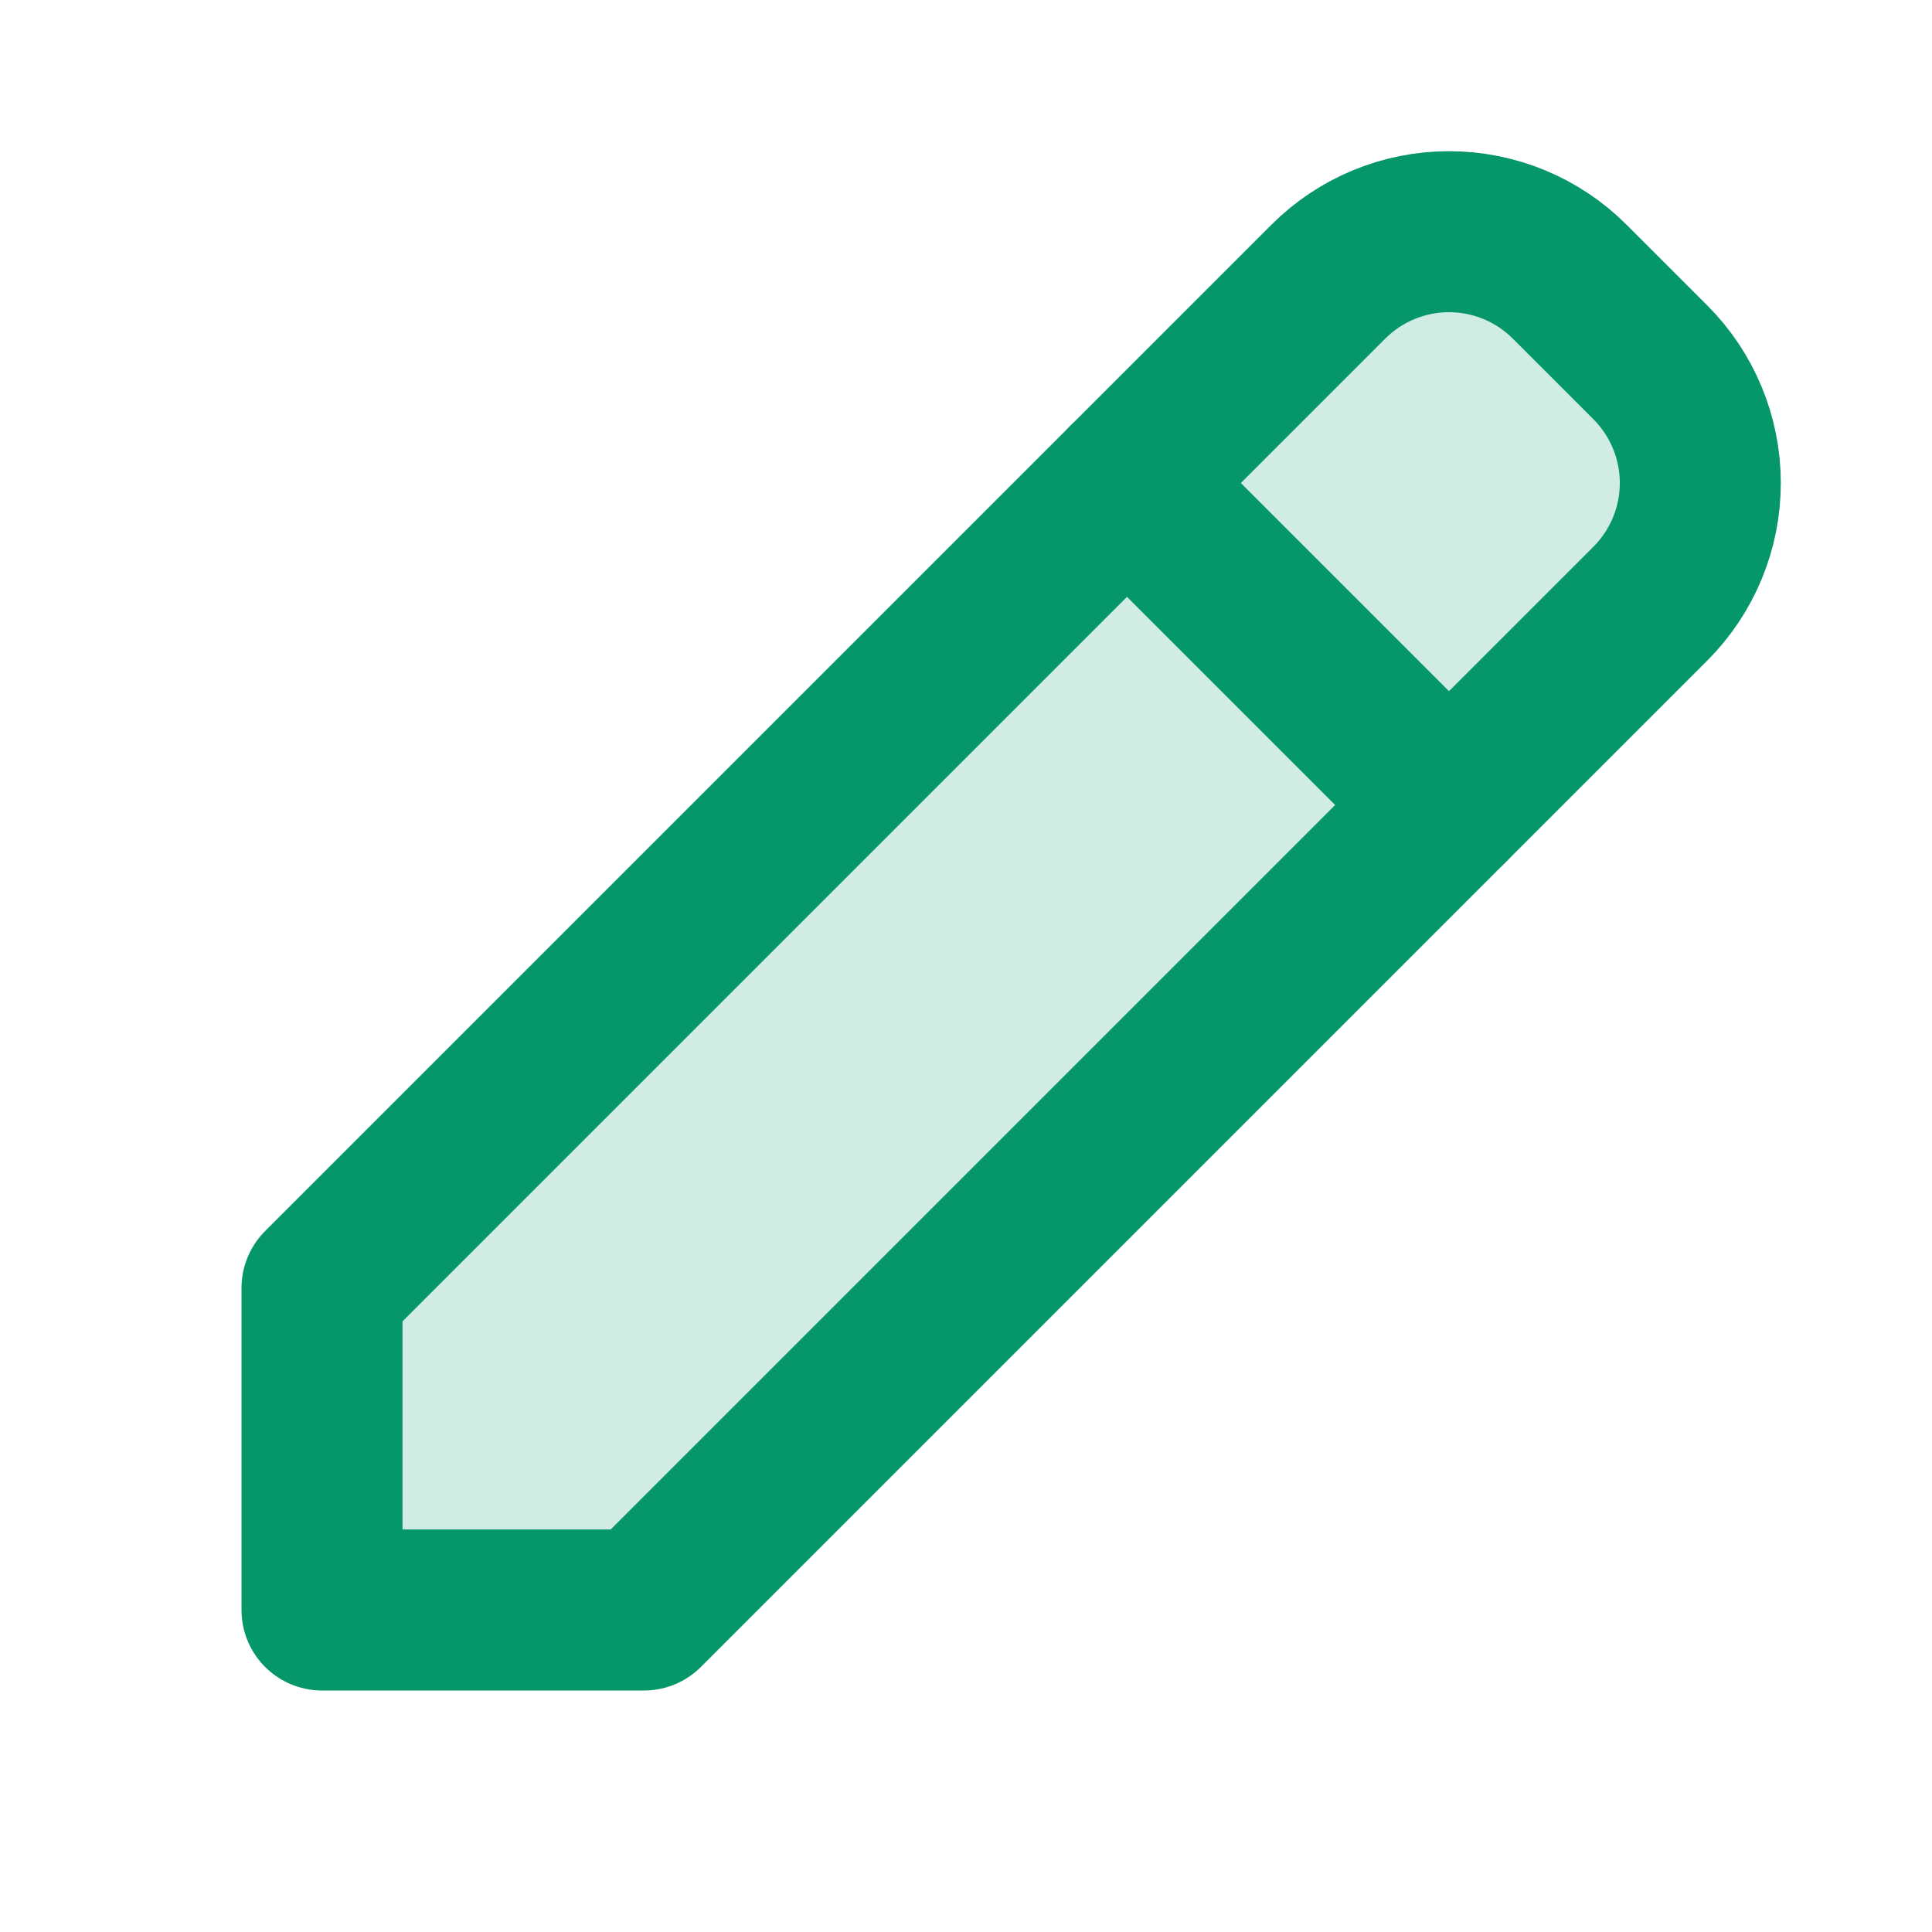
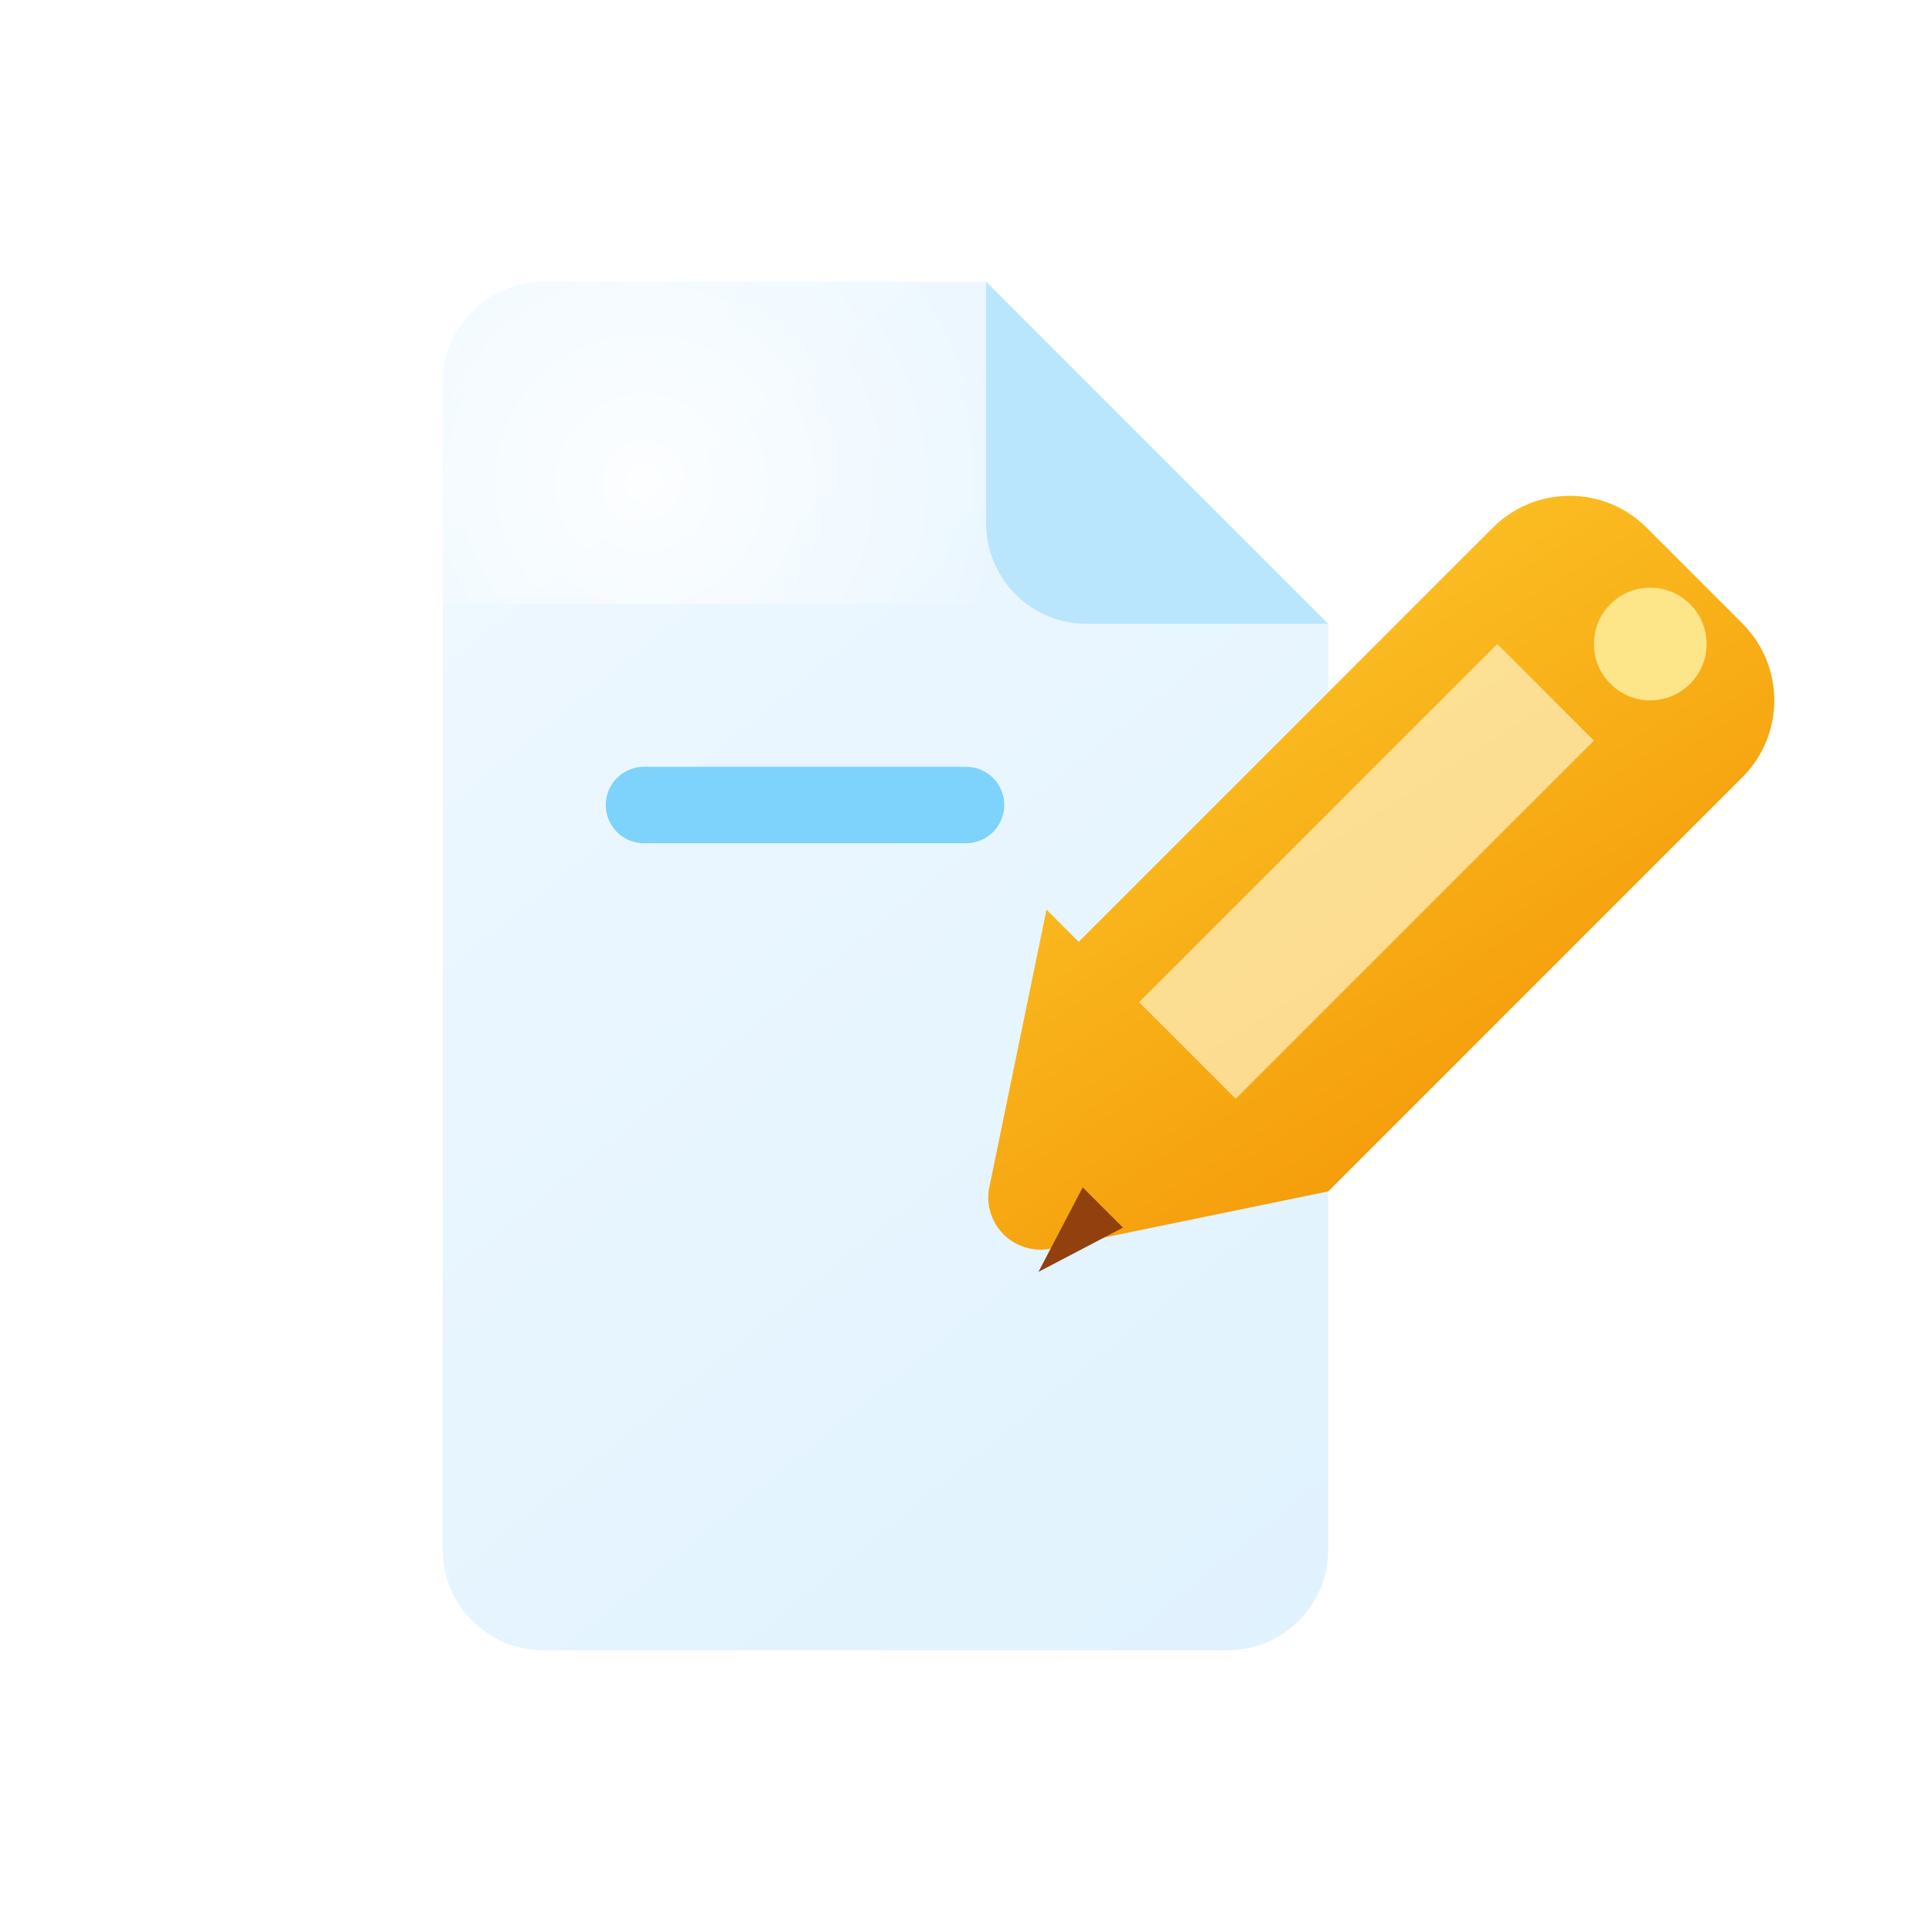
- <svg xmlns="http://www.w3.org/2000/svg" width="12" height="12" viewBox="0 0 12 12" fill="none" stroke="#059669" stroke-width="1" stroke-linecap="round" stroke-linejoin="round">
-   <path d="M8.25 1.75a1.06 1.06 0 0 1 1.5 0l.5.5a1.06 1.06 0 0 1 0 1.5L4 10H2V8z" fill="#059669" fill-opacity="0.18" />
-   <path d="M7 3l2 2" />
+ <svg xmlns="http://www.w3.org/2000/svg" width="48" height="48" viewBox="0 0 48 48" fill="none">
+   <defs>
+     <linearGradient id="doc" x1="10" y1="6" x2="36" y2="38" gradientUnits="userSpaceOnUse">
+       <stop offset="0" stop-color="#F0F9FF" />
+       <stop offset="1" stop-color="#E0F2FE" />
+     </linearGradient>
+     <linearGradient id="pen" x1="27" y1="18" x2="41" y2="40" gradientUnits="userSpaceOnUse">
+       <stop offset="0" stop-color="#FBBF24" />
+       <stop offset="0.5" stop-color="#F59E0B" />
+       <stop offset="1" stop-color="#D97706" />
+     </linearGradient>
+     <radialGradient id="sheen" cx="16" cy="12" r="9" gradientUnits="userSpaceOnUse">
+       <stop offset="0" stop-color="#FFFFFF" stop-opacity="0.85" />
+       <stop offset="1" stop-color="#FFFFFF" stop-opacity="0" />
+     </radialGradient>
+   </defs>
+   <path d="M11 9.5A2.5 2.5 0 0 1 13.5 7h11L33 15.5v23A2.5 2.5 0 0 1 30.5 41h-17A2.5 2.5 0 0 1 11 38.5v-29z" fill="url(#doc)" />
+   <path d="M24.5 7L33 15.5h-6a2.5 2.5 0 0 1-2.5-2.5V7z" fill="#BAE6FD" />
+   <path d="M11 9.5A2.5 2.5 0 0 1 13.5 7h11v8H11V9.5z" fill="url(#sheen)" />
+   <path d="M16 20h8" stroke="#7DD3FC" stroke-width="1.9" stroke-linecap="round" />
+   <path d="M26.8 23.4l10.3-10.3a2.7 2.7 0 0 1 3.8 0l2.4 2.4a2.7 2.7 0 0 1 0 3.8L33 29.6l-6.8 1.4a1.3 1.3 0 0 1-1.6-1.6l1.4-6.8z" fill="url(#pen)" />
+   <path d="M28.3 24.9l8.9-8.9 2.4 2.4-8.9 8.9-2.4-2.4z" fill="#FEF3C7" fill-opacity="0.7" />
+   <path d="M25.8 31.6l2.1-1.1-1-1-1.1 2.1z" fill="#92400E" />
+   <circle cx="41" cy="16" r="1.4" fill="#FDE68A" />
</svg>
